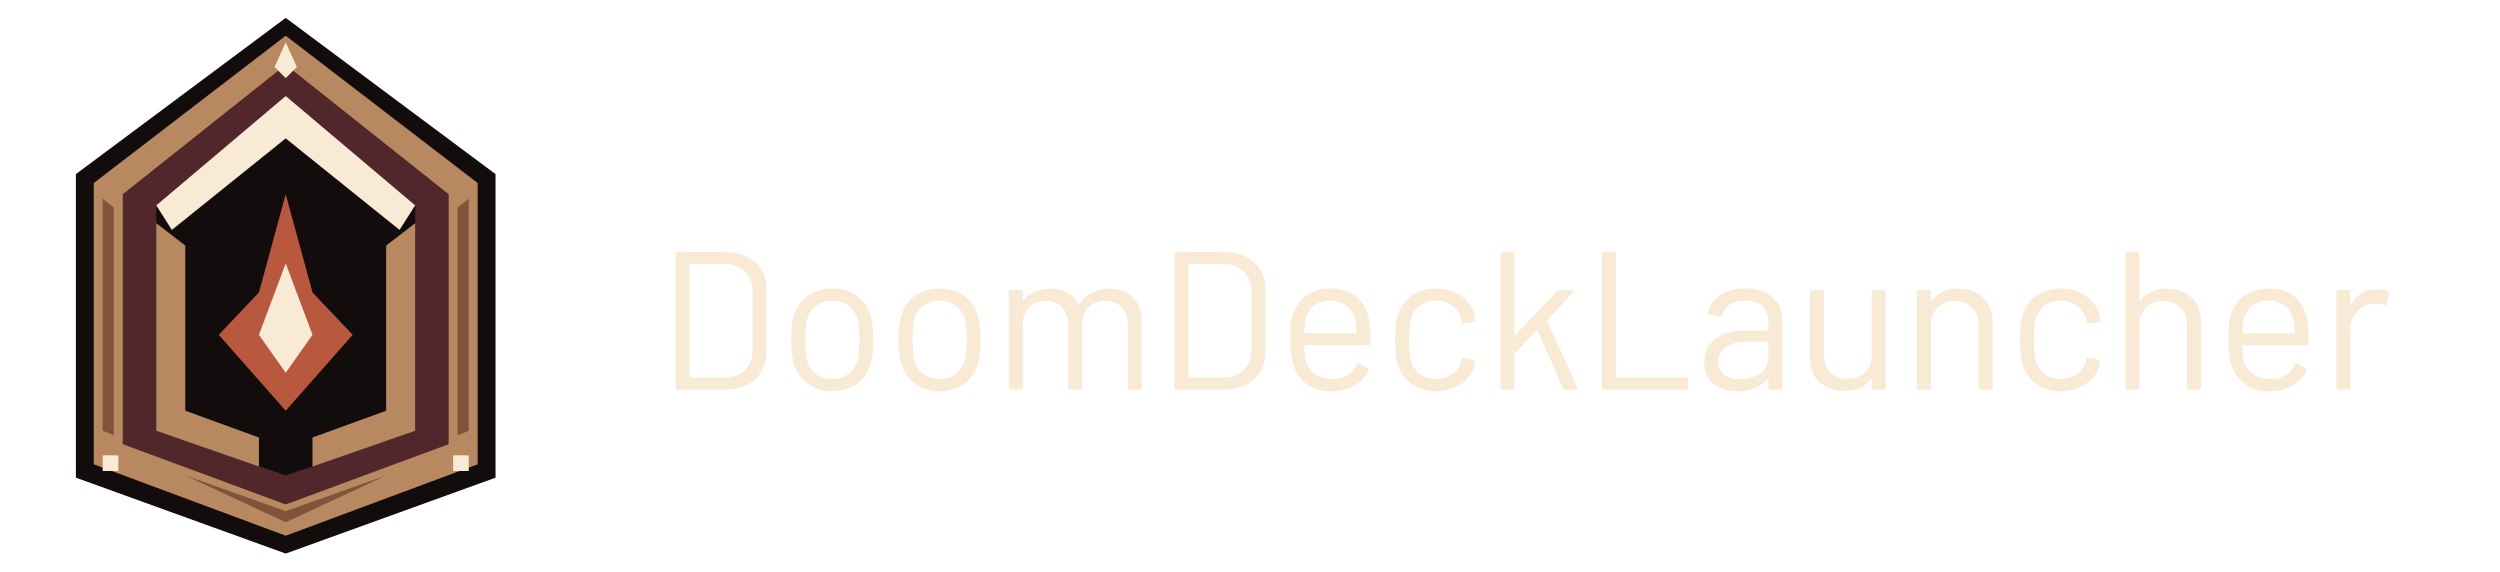
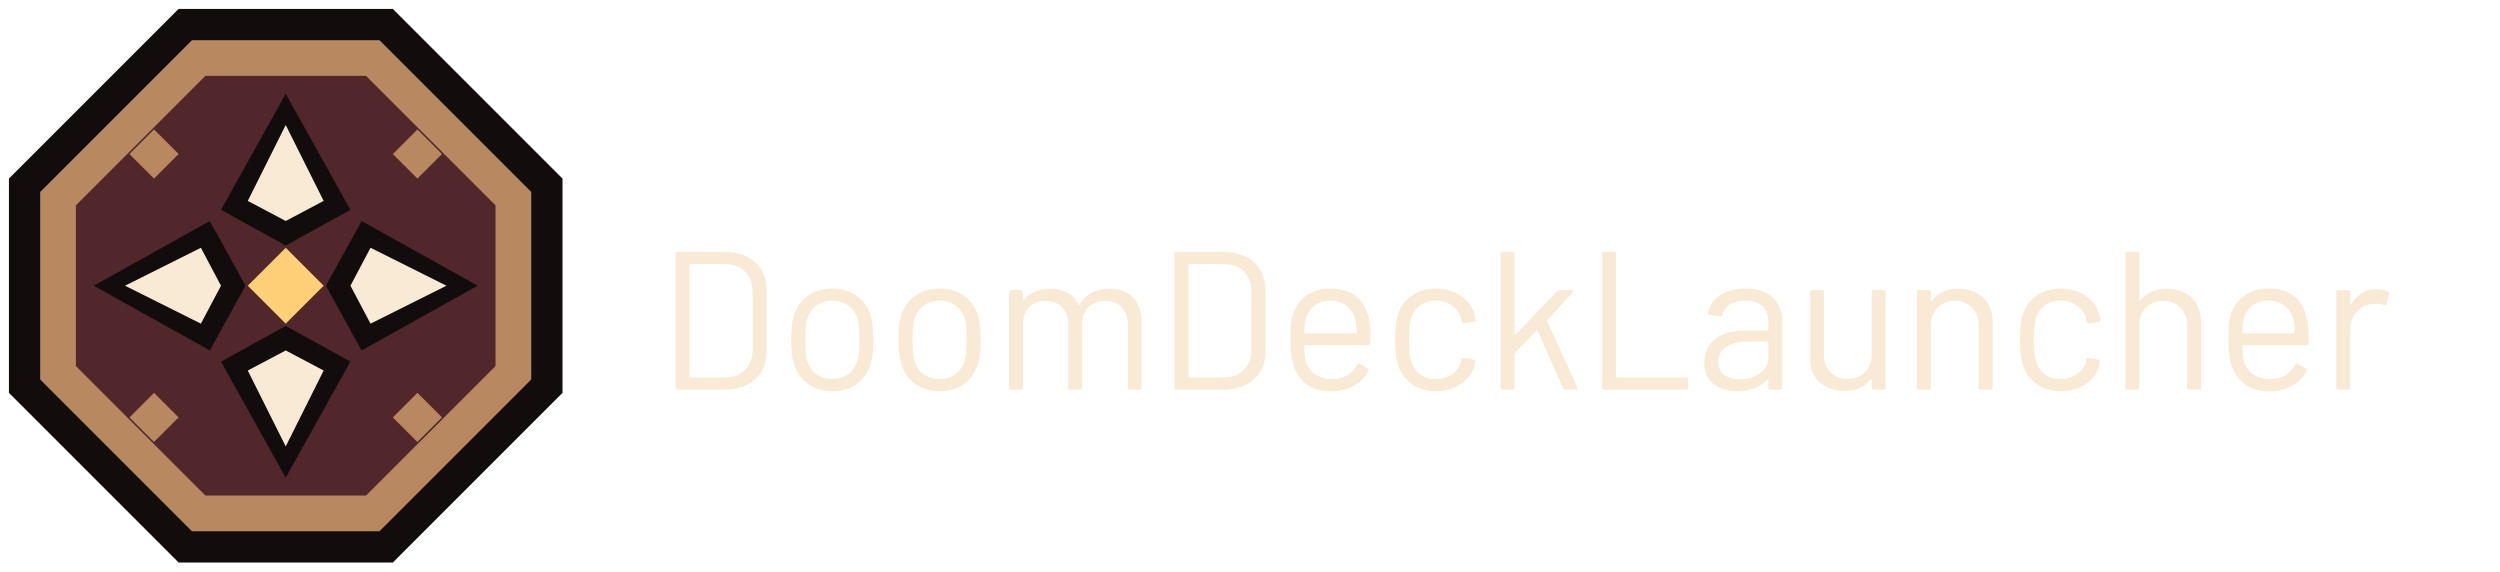
<svg xmlns="http://www.w3.org/2000/svg" width="700" height="160" viewBox="0 0 700 160">
  <g transform="translate(0 0) scale(0.625)">
-     <path fill="#120C0D" d="M128 8 222 78 222 214 128 248 34 214 34 78Z" />
-     <path fill="#B88960" d="M128 16 214 82 214 208 128 240 42 208 42 82Z" />
-     <path fill="#52272B" d="M128 29 201 87 201 199 128 226 55 199 55 87Z" />
-     <path fill="#120C0D" d="M128 43 186 92 186 193 128 213 70 193 70 92Z" />
-     <path fill="#F8EAD5" d="M128 43 186 92 179 103 128 62 77 103 70 92Z" />
-     <path fill="#B88960" d="M70 100 83 110 83 184 116 196 116 209 70 193Z M186 100 173 110 173 184 140 196 140 209 186 193Z" />
-     <path fill="#B8583F" d="M128 87 140 131 158 150 128 184 98 150 116 131Z" />
-     <path fill="#F8EAD5" d="M128 118 140 150 128 167 116 150Z" />
-     <path fill="#80533B" d="M46 89 51 93 51 195 46 193Z M210 89 205 93 205 195 210 193Z M83 213 128 229 173 213 128 234Z" />
-     <path fill="#F8EAD5" d="M128 19 133 30 128 35 123 30Z M46 204 53 204 53 211 46 211Z M203 204 210 204 210 211 203 211Z" />
+     <path fill="#120C0D" d="M80 4H176L252 80V176L176 252H80L4 176V80Z" />
+     <path fill="#B88960" d="M86 18H170L238 86V170L170 238H86L18 170V86Z" />
+     <path fill="#52272B" d="M92 34H164L222 92V164L164 222H92L34 164V92Z" />
+     <path fill="#120C0D" d="M128 42 157 94 128 110 99 94Z M214 128 162 157 146 128 162 99Z M128 214 99 162 128 146 157 162Z M42 128 94 99 110 128 94 157Z" />
+     <path fill="#F8EAD5" d="M128 56 145 90 128 99 111 90Z M200 128 166 145 157 128 166 111Z M128 200 111 166 128 157 145 166Z M56 128 90 111 99 128 90 145Z" />
+     <path fill="#FFD078" d="M128 111 145 128 128 145 111 128Z" />
+     <path fill="#B88960" d="M69 58 80 69 69 80 58 69Z M187 58 198 69 187 80 176 69Z M69 176 80 187 69 198 58 187Z M187 176 198 187 187 198 176 187Z" />
  </g>
  <g transform="translate(184 54) scale(1.45)">
    <g transform="translate(0 38) scale(0.038 -0.038)">
      <path fill="#F8EAD5" d="M94 10V690Q94 700 104 700H340Q439 700 497.5 648.0Q556 596 556 507V193Q556 104 497.5 52.0Q439 0 340 0H104Q94 0 94 10ZM169 62H343Q408 62 446.5 100.0Q485 138 485 202V497Q485 562 447.0 600.0Q409 638 343 638H169Q165 638 165 634V66Q165 62 169 62Z" />
    </g>
    <g transform="translate(23.484 38) scale(0.038 -0.038)">
      <path fill="#F8EAD5" d="M77 131Q63 177 63 254Q63 331 77 376Q96 440 148.0 477.0Q200 514 274 514Q345 514 396.5 477.0Q448 440 467 377Q481 334 481 254Q481 173 467 131Q448 66 396.5 29.0Q345 -8 273 -8Q201 -8 149.0 29.0Q97 66 77 131ZM401 152Q410 188 410 253Q410 319 402 354Q390 399 355.5 425.5Q321 452 272 452Q223 452 189.0 425.5Q155 399 143 354Q135 319 135 253Q135 187 143 152Q154 107 188.5 80.5Q223 54 273 54Q321 54 355.0 80.5Q389 107 401 152Z" />
    </g>
    <g transform="translate(44.194 38) scale(0.038 -0.038)">
      <path fill="#F8EAD5" d="M77 131Q63 177 63 254Q63 331 77 376Q96 440 148.0 477.0Q200 514 274 514Q345 514 396.5 477.0Q448 440 467 377Q481 334 481 254Q481 173 467 131Q448 66 396.5 29.0Q345 -8 273 -8Q201 -8 149.0 29.0Q97 66 77 131ZM401 152Q410 188 410 253Q410 319 402 354Q390 399 355.5 425.5Q321 452 272 452Q223 452 189.0 425.5Q155 399 143 354Q135 319 135 253Q135 187 143 152Q154 107 188.5 80.5Q223 54 273 54Q321 54 355.0 80.5Q389 107 401 152Z" />
    </g>
    <g transform="translate(64.904 38) scale(0.038 -0.038)">
      <path fill="#F8EAD5" d="M754 345V10Q754 0 744 0H694Q684 0 684 10V331Q684 386 652.5 418.5Q621 451 570 451Q517 451 484.5 419.0Q452 387 452 333V10Q452 0 442 0H391Q381 0 381 10V331Q381 386 350.0 418.5Q319 451 267 451Q214 451 182.5 419.0Q151 387 151 333V10Q151 0 141 0H90Q80 0 80 10V496Q80 506 90 506H141Q151 506 151 496V456Q151 454 152.5 453.5Q154 453 156 455Q178 484 212.5 498.5Q247 513 289 513Q341 513 378.0 492.0Q415 471 434 431Q436 426 439 431Q461 472 501.0 492.5Q541 513 592 513Q667 513 710.5 468.0Q754 423 754 345Z" />
    </g>
    <g transform="translate(96.33 38) scale(0.038 -0.038)">
      <path fill="#F8EAD5" d="M94 10V690Q94 700 104 700H340Q439 700 497.5 648.0Q556 596 556 507V193Q556 104 497.5 52.0Q439 0 340 0H104Q94 0 94 10ZM169 62H343Q408 62 446.5 100.0Q485 138 485 202V497Q485 562 447.0 600.0Q409 638 343 638H169Q165 638 165 634V66Q165 62 169 62Z" />
    </g>
    <g transform="translate(119.814 38) scale(0.038 -0.038)">
      <path fill="#F8EAD5" d="M472 268V236Q472 226 462 226H139Q135 226 135 222Q137 167 141 151Q152 106 188.0 80.0Q224 54 280 54Q322 54 354.0 73.0Q386 92 404 127Q410 136 418 131L457 108Q465 103 461 94Q436 46 386.0 18.5Q336 -9 271 -9Q200 -8 152.0 25.0Q104 58 83 117Q65 165 65 255Q65 297 66.5 323.5Q68 350 74 371Q91 436 142.5 475.0Q194 514 267 514Q358 514 407.0 468.0Q456 422 468 338Q472 310 472 268ZM143 358Q137 337 135 290Q135 286 139 286H398Q402 286 402 290Q400 335 396 354Q385 399 351.5 425.5Q318 452 267 452Q218 452 185.5 426.5Q153 401 143 358Z" />
    </g>
    <g transform="translate(140.068 38) scale(0.038 -0.038)">
      <path fill="#F8EAD5" d="M77 131Q64 175 64 255Q64 327 77 377Q95 439 147.0 476.5Q199 514 271 514Q344 514 397.5 477.0Q451 440 467 385Q472 367 473 355V353Q473 346 464 344L414 337H412Q405 337 403 346L400 361Q391 399 356.0 425.5Q321 452 271 452Q221 452 187.5 425.5Q154 399 144 355Q135 317 135 254Q135 188 144 152Q154 107 187.5 80.5Q221 54 271 54Q320 54 355.5 79.5Q391 105 400 145V149L401 153Q402 163 413 161L462 153Q472 151 471 142L467 122Q452 64 398.0 28.0Q344 -8 271 -8Q199 -8 147.5 29.5Q96 67 77 131Z" />
    </g>
    <g transform="translate(159.828 38) scale(0.038 -0.038)">
      <path fill="#F8EAD5" d="M80 10V690Q80 700 90 700H141Q151 700 151 690V281Q151 279 152.5 278.0Q154 277 156 279L368 501Q373 506 380 506H440Q446 506 448.0 502.0Q450 498 446 494L318 352Q316 350 317 347L470 12L471 8Q471 0 462 0H408Q400 0 397 8L268 300Q266 304 263 301L153 185Q151 183 151 180V10Q151 0 141 0H90Q80 0 80 10Z" />
    </g>
    <g transform="translate(178.866 38) scale(0.038 -0.038)">
      <path fill="#F8EAD5" d="M94 10V690Q94 700 104 700H155Q165 700 165 690V66Q165 62 169 62H522Q532 62 532 52V10Q532 0 522 0H104Q94 0 94 10Z" />
    </g>
    <g transform="translate(200.45 38) scale(0.038 -0.038)">
      <path fill="#F8EAD5" d="M443 346V10Q443 0 433 0H382Q372 0 372 10V51Q372 53 370.5 54.0Q369 55 367 53Q342 23 302.0 7.5Q262 -8 213 -8Q142 -8 94.0 28.0Q46 64 46 138Q46 213 100.5 256.5Q155 300 252 300H368Q372 300 372 304V342Q372 393 343.5 422.5Q315 452 255 452Q207 452 177.0 433.5Q147 415 140 382Q137 372 128 373L74 380Q63 382 65 388Q73 444 125.0 479.0Q177 514 255 514Q345 514 394.0 468.0Q443 422 443 346ZM372 162V240Q372 244 368 244H263Q197 244 157.0 217.0Q117 190 117 142Q117 98 147.5 75.5Q178 53 227 53Q286 53 329.0 82.5Q372 112 372 162Z" />
    </g>
    <g transform="translate(219.868 38) scale(0.038 -0.038)">
      <path fill="#F8EAD5" d="M396 506H447Q457 506 457 496V10Q457 0 447 0H396Q386 0 386 10V53Q386 55 384.0 56.0Q382 57 381 55Q339 -7 248 -7Q200 -7 159.5 12.5Q119 32 95.5 69.0Q72 106 72 158V496Q72 506 82 506H133Q143 506 143 496V179Q143 122 175.0 88.5Q207 55 262 55Q319 55 352.5 89.0Q386 123 386 179V496Q386 506 396 506Z" />
    </g>
    <g transform="translate(240.236 38) scale(0.038 -0.038)">
      <path fill="#F8EAD5" d="M465 340V10Q465 0 455 0H404Q394 0 394 10V326Q394 381 360.5 416.0Q327 451 274 451Q219 451 185.0 417.0Q151 383 151 328V10Q151 0 141 0H90Q80 0 80 10V496Q80 506 90 506H141Q151 506 151 496V453Q151 451 152.5 450.0Q154 449 155 451Q199 513 290 513Q370 513 417.5 466.0Q465 419 465 340Z" />
    </g>
    <g transform="translate(260.718 38) scale(0.038 -0.038)">
      <path fill="#F8EAD5" d="M77 131Q64 175 64 255Q64 327 77 377Q95 439 147.0 476.5Q199 514 271 514Q344 514 397.5 477.0Q451 440 467 385Q472 367 473 355V353Q473 346 464 344L414 337H412Q405 337 403 346L400 361Q391 399 356.0 425.5Q321 452 271 452Q221 452 187.5 425.5Q154 399 144 355Q135 317 135 254Q135 188 144 152Q154 107 187.5 80.5Q221 54 271 54Q320 54 355.5 79.5Q391 105 400 145V149L401 153Q402 163 413 161L462 153Q472 151 471 142L467 122Q452 64 398.0 28.0Q344 -8 271 -8Q199 -8 147.5 29.5Q96 67 77 131Z" />
    </g>
    <g transform="translate(280.478 38) scale(0.038 -0.038)">
      <path fill="#F8EAD5" d="M465 340V10Q465 0 455 0H404Q394 0 394 10V326Q394 381 360.5 416.0Q327 451 274 451Q219 451 185.0 417.0Q151 383 151 328V10Q151 0 141 0H90Q80 0 80 10V690Q80 700 90 700H141Q151 700 151 690V453Q151 451 152.5 450.0Q154 449 155 451Q199 513 290 513Q370 513 417.5 466.0Q465 419 465 340Z" />
    </g>
    <g transform="translate(300.96 38) scale(0.038 -0.038)">
      <path fill="#F8EAD5" d="M472 268V236Q472 226 462 226H139Q135 226 135 222Q137 167 141 151Q152 106 188.0 80.0Q224 54 280 54Q322 54 354.0 73.0Q386 92 404 127Q410 136 418 131L457 108Q465 103 461 94Q436 46 386.0 18.5Q336 -9 271 -9Q200 -8 152.0 25.0Q104 58 83 117Q65 165 65 255Q65 297 66.5 323.5Q68 350 74 371Q91 436 142.5 475.0Q194 514 267 514Q358 514 407.0 468.0Q456 422 468 338Q472 310 472 268ZM143 358Q137 337 135 290Q135 286 139 286H398Q402 286 402 290Q400 335 396 354Q385 399 351.5 425.5Q318 452 267 452Q218 452 185.5 426.5Q153 401 143 358Z" />
    </g>
    <g transform="translate(321.214 38) scale(0.038 -0.038)">
      <path fill="#F8EAD5" d="M341 498Q349 494 347 485L336 436Q333 426 323 430Q306 437 284 437L271 436Q219 434 185.0 397.5Q151 361 151 305V10Q151 0 141 0H90Q80 0 80 10V496Q80 506 90 506H141Q151 506 151 496V435Q151 432 152.5 431.5Q154 431 155 433Q176 470 208.5 490.5Q241 511 284 511Q317 511 341 498Z" />
    </g>
  </g>
</svg>
